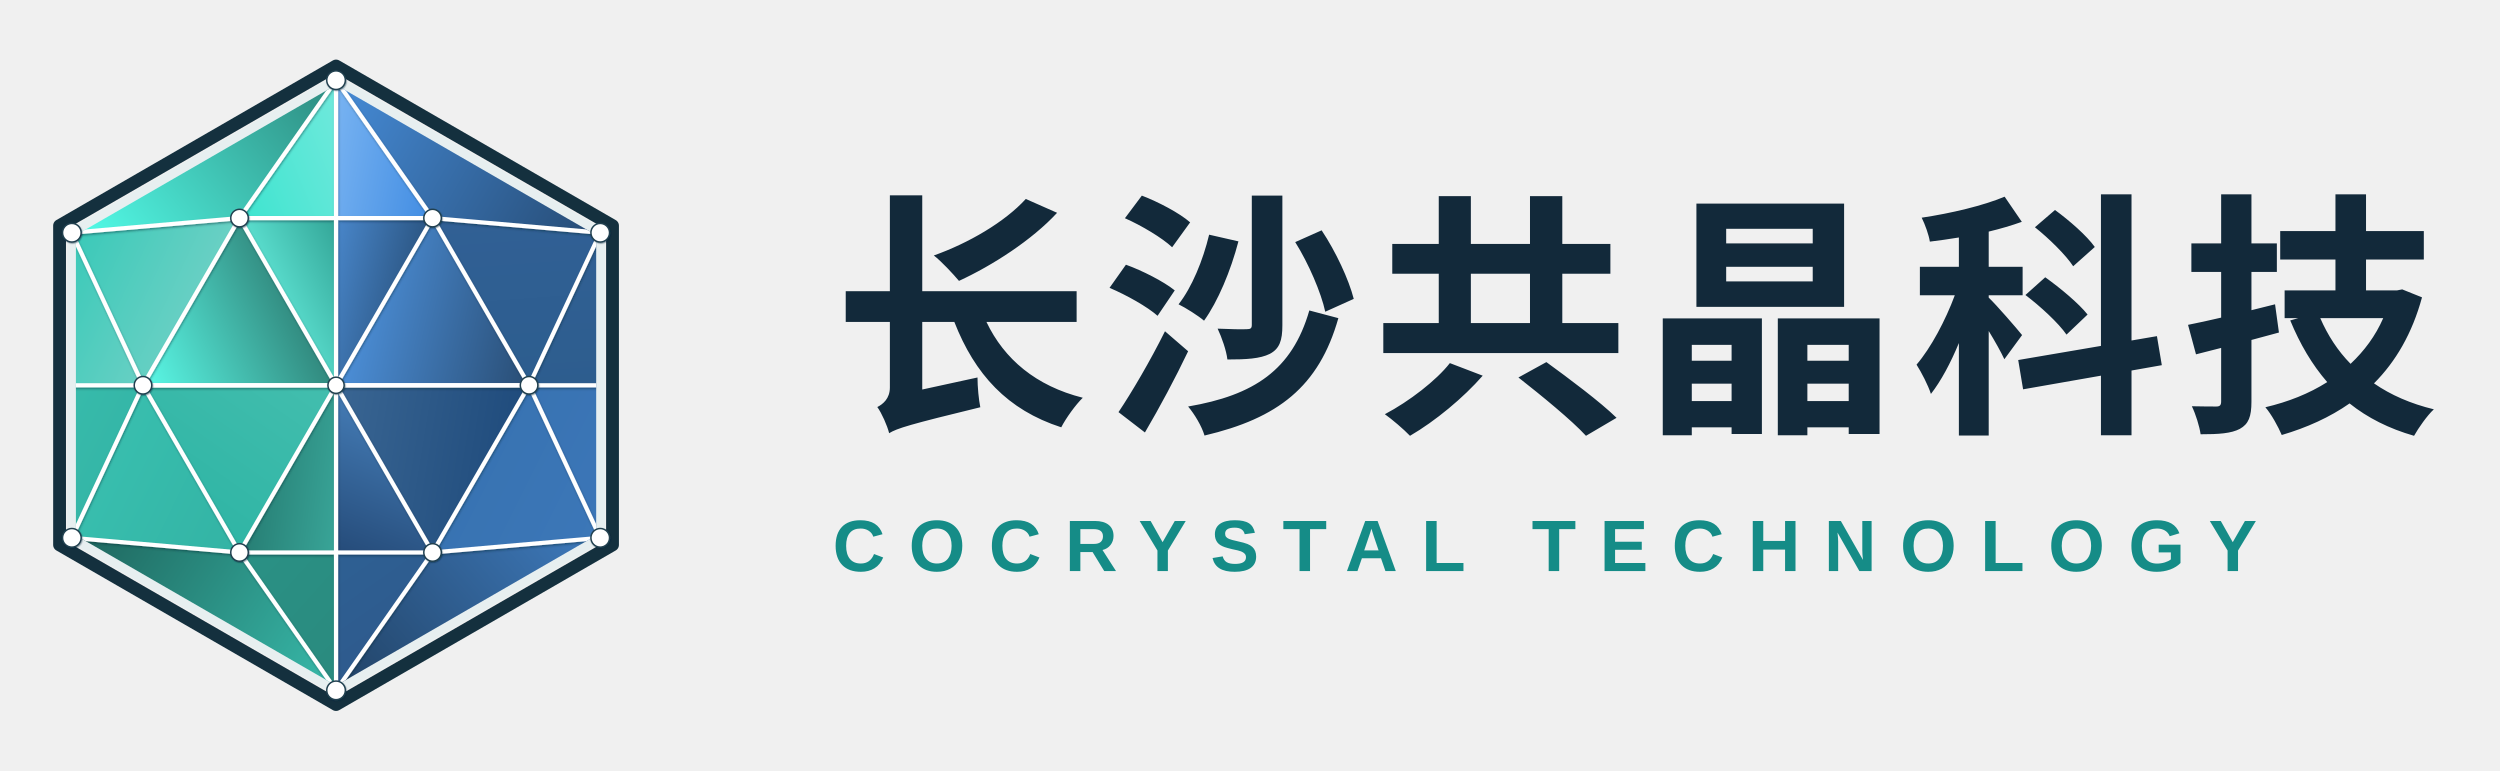
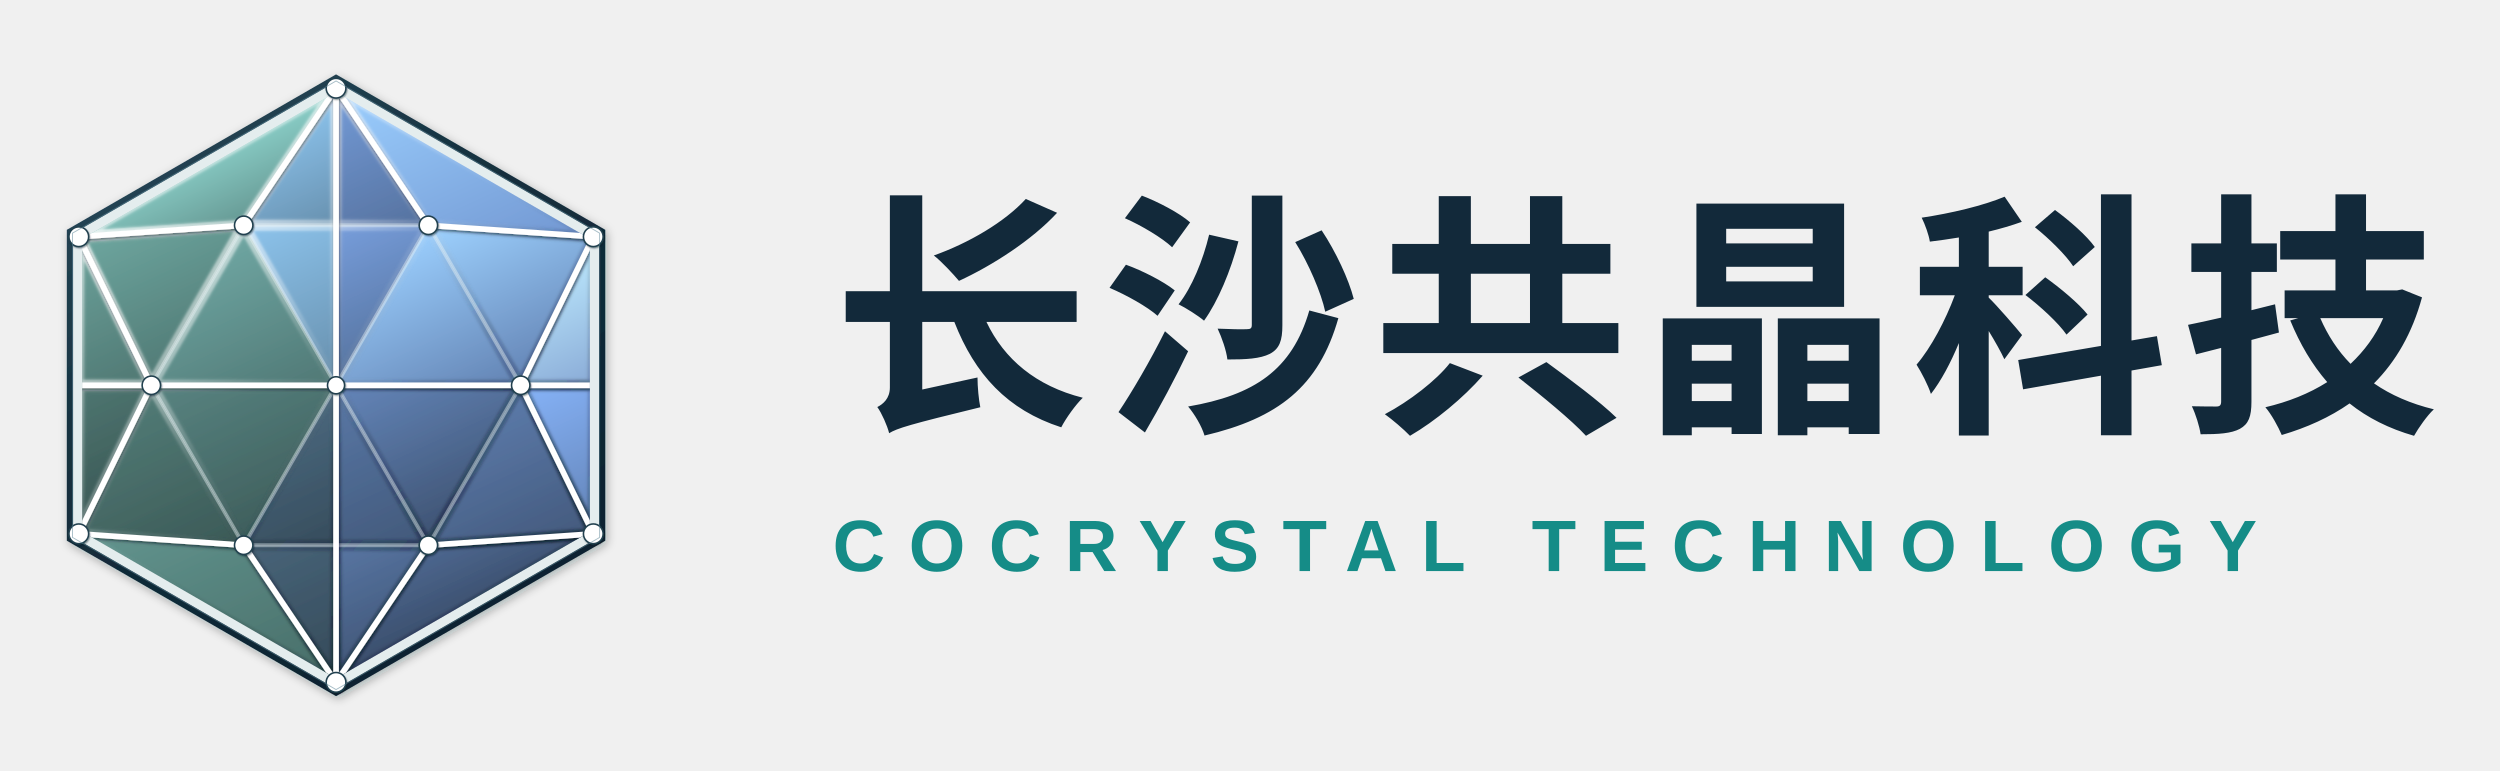
<svg xmlns="http://www.w3.org/2000/svg" viewBox="0 0 584 180" width="584" height="180">
-   <g transform="translate(78.5,90) scale(15.7676)">
+   <g transform="translate(78.5,90) scale(15.3535)">
    <defs>
-       <linearGradient id="f0" gradientUnits="userSpaceOnUse" x1="0.796" y1="0.189" x2="-0.558" y2="-0.133">
-         <stop offset="0" stop-color="#2B5582" />
-         <stop offset="1" stop-color="#4987CB" />
-       </linearGradient>
-       <linearGradient id="f1" gradientUnits="userSpaceOnUse" x1="0.953" y1="-0.448" x2="-0.218" y2="0.102">
-         <stop offset="0" stop-color="#33A597" />
-         <stop offset="1" stop-color="#5ADECE" />
-       </linearGradient>
-       <linearGradient id="f2" gradientUnits="userSpaceOnUse" x1="0" y1="0" x2="-2.343" y2="1.101">
-         <stop offset="0" stop-color="#31887D" />
-         <stop offset="1" stop-color="#5BFAE8" />
-       </linearGradient>
-       <linearGradient id="f3" gradientUnits="userSpaceOnUse" x1="-1.635" y1="2.333" x2="0" y2="0">
-         <stop offset="0" stop-color="#2FB5A5" />
-         <stop offset="1" stop-color="#43BEAE" />
-       </linearGradient>
-       <linearGradient id="f4" gradientUnits="userSpaceOnUse" x1="-0.839" y1="2.149" x2="0" y2="0">
-         <stop offset="0" stop-color="#254B79" />
-         <stop offset="1" stop-color="#457DB7" />
-       </linearGradient>
-       <linearGradient id="f5" gradientUnits="userSpaceOnUse" x1="-1.094" y1="-0.14" x2="0.312" y2="0.04">
-         <stop offset="0" stop-color="#267D73" />
-         <stop offset="1" stop-color="#39A598" />
-       </linearGradient>
-       <linearGradient id="f6" gradientUnits="userSpaceOnUse" x1="2.785" y1="0.456" x2="0" y2="0">
-         <stop offset="0" stop-color="#1F4B7C" />
-         <stop offset="1" stop-color="#3A6693" />
-       </linearGradient>
-       <linearGradient id="f7" gradientUnits="userSpaceOnUse" x1="2.707" y1="0.644" x2="0" y2="0">
-         <stop offset="0" stop-color="#294D74" />
-         <stop offset="1" stop-color="#4C8FD8" />
-       </linearGradient>
-       <linearGradient id="f8" gradientUnits="userSpaceOnUse" x1="0.016" y1="0.213" x2="-0.176" y2="-2.357">
-         <stop offset="0" stop-color="#2C5D8E" />
-         <stop offset="1" stop-color="#316095" />
-       </linearGradient>
-       <linearGradient id="f9" gradientUnits="userSpaceOnUse" x1="0.901" y1="0.179" x2="-0.865" y2="-0.172">
-         <stop offset="0" stop-color="#418CE2" />
-         <stop offset="1" stop-color="#79B4F2" />
-       </linearGradient>
-       <linearGradient id="f10" gradientUnits="userSpaceOnUse" x1="-0.358" y1="0.146" x2="1.583" y2="-0.647">
-         <stop offset="0" stop-color="#3DE4CF" />
-         <stop offset="1" stop-color="#71E9DC" />
-       </linearGradient>
-       <linearGradient id="f11" gradientUnits="userSpaceOnUse" x1="-4.081" y1="-1.904" x2="-2.123" y2="-0.991">
-         <stop offset="0" stop-color="#39C9B8" />
-         <stop offset="1" stop-color="#6AD0C4" />
-       </linearGradient>
-       <linearGradient id="f12" gradientUnits="userSpaceOnUse" x1="-0.16" y1="-0.079" x2="-2.294" y2="-1.14">
-         <stop offset="0" stop-color="#33B3A4" />
-         <stop offset="1" stop-color="#38BEAE" />
-       </linearGradient>
-       <linearGradient id="f13" gradientUnits="userSpaceOnUse" x1="2.127" y1="3.024" x2="1.166" y2="1.657">
-         <stop offset="0" stop-color="#2E5A8D" />
-         <stop offset="1" stop-color="#2E6093" />
-       </linearGradient>
-       <linearGradient id="f14" gradientUnits="userSpaceOnUse" x1="2.247" y1="2.019" x2="0.44" y2="0.395">
-         <stop offset="0" stop-color="#2A8A7E" />
-         <stop offset="1" stop-color="#2A9185" />
-       </linearGradient>
-       <linearGradient id="f15" gradientUnits="userSpaceOnUse" x1="2.135" y1="1.07" x2="4.034" y2="2.022">
-         <stop offset="0" stop-color="#3873B2" />
-         <stop offset="1" stop-color="#3C77B8" />
-       </linearGradient>
-       <linearGradient id="f16" gradientUnits="userSpaceOnUse" x1="1.974" y1="1.13" x2="-1.949" y2="-1.115">
-         <stop offset="0" stop-color="#264B74" />
-         <stop offset="1" stop-color="#468CD8" />
-       </linearGradient>
-       <linearGradient id="f17" gradientUnits="userSpaceOnUse" x1="2.222" y1="-1.849" x2="-1.202" y2="1">
-         <stop offset="0" stop-color="#2D897E" />
-         <stop offset="1" stop-color="#53FEEA" />
-       </linearGradient>
-       <linearGradient id="f18" gradientUnits="userSpaceOnUse" x1="-2.239" y1="-1.112" x2="-3.139" y2="-1.56">
-         <stop offset="0" stop-color="#35B6A7" />
-         <stop offset="1" stop-color="#37BBAB" />
-       </linearGradient>
-       <linearGradient id="f19" gradientUnits="userSpaceOnUse" x1="-4.081" y1="-1.904" x2="-2.349" y2="-1.096">
-         <stop offset="0" stop-color="#39C9B8" />
-         <stop offset="1" stop-color="#69D0C4" />
-       </linearGradient>
-       <linearGradient id="f20" gradientUnits="userSpaceOnUse" x1="-1.695" y1="-1.115" x2="2.075" y2="1.365">
-         <stop offset="0" stop-color="#1E645C" />
-         <stop offset="1" stop-color="#38BBAB" />
-       </linearGradient>
-       <linearGradient id="f21" gradientUnits="userSpaceOnUse" x1="-2.24" y1="1.958" x2="1.099" y2="-0.961">
-         <stop offset="0" stop-color="#214265" />
-         <stop offset="1" stop-color="#3E7ABC" />
-       </linearGradient>
-       <linearGradient id="f22" gradientUnits="userSpaceOnUse" x1="2.286" y1="1.146" x2="4.034" y2="2.022">
-         <stop offset="0" stop-color="#3873B2" />
-         <stop offset="1" stop-color="#3C76B8" />
-       </linearGradient>
-       <linearGradient id="f23" gradientUnits="userSpaceOnUse" x1="0.022" y1="0.291" x2="-0.146" y2="-1.956">
-         <stop offset="0" stop-color="#2D5D8E" />
-         <stop offset="1" stop-color="#316094" />
+       <linearGradient id="f0" gradientUnits="userSpaceOnUse" x1="-0.682" y1="-1.478" x2="0.496" y2="1.074">
+         <stop offset="0" stop-color="#9CD0FF" />
+         <stop offset="1" stop-color="#6282B2" />
+       </linearGradient>
+       <linearGradient id="f1" gradientUnits="userSpaceOnUse" x1="-0.93" y1="-2.015" x2="0" y2="0">
+         <stop offset="0" stop-color="#779EDC" />
+         <stop offset="1" stop-color="#56739F" />
+       </linearGradient>
+       <linearGradient id="f2" gradientUnits="userSpaceOnUse" x1="-1.178" y1="-2.552" x2="0" y2="0">
+         <stop offset="0" stop-color="#8DC4ED" />
+         <stop offset="1" stop-color="#668EAB" />
+       </linearGradient>
+       <linearGradient id="f3" gradientUnits="userSpaceOnUse" x1="-1.178" y1="-2.552" x2="0" y2="0">
+         <stop offset="0" stop-color="#70A8A4" />
+         <stop offset="1" stop-color="#4F7774" />
+       </linearGradient>
+       <linearGradient id="f4" gradientUnits="userSpaceOnUse" x1="-0.496" y1="-1.074" x2="0.682" y2="1.478">
+         <stop offset="0" stop-color="#588481" />
+         <stop offset="1" stop-color="#3E5D5B" />
+       </linearGradient>
+       <linearGradient id="f5" gradientUnits="userSpaceOnUse" x1="0" y1="0" x2="1.178" y2="2.552">
+         <stop offset="0" stop-color="#5A79A8" />
+         <stop offset="1" stop-color="#415879" />
+       </linearGradient>
+       <linearGradient id="f6" gradientUnits="userSpaceOnUse" x1="0" y1="0" x2="0.93" y2="2.015">
+         <stop offset="0" stop-color="#4B697F" />
+         <stop offset="1" stop-color="#364C5C" />
+       </linearGradient>
+       <linearGradient id="f7" gradientUnits="userSpaceOnUse" x1="0" y1="0" x2="1.178" y2="2.552">
+         <stop offset="0" stop-color="#6486BA" />
+         <stop offset="1" stop-color="#3D5170" />
+       </linearGradient>
+       <linearGradient id="f8" gradientUnits="userSpaceOnUse" x1="-0.682" y1="-1.478" x2="0.496" y2="1.074">
+         <stop offset="0" stop-color="#9ED2FF" />
+         <stop offset="1" stop-color="#6383B4" />
+       </linearGradient>
+       <linearGradient id="f9" gradientUnits="userSpaceOnUse" x1="-1.728" y1="-3.743" x2="-0.682" y2="-1.478">
+         <stop offset="0" stop-color="#759DDA" />
+         <stop offset="1" stop-color="#55719E" />
+       </linearGradient>
+       <linearGradient id="f10" gradientUnits="userSpaceOnUse" x1="-1.728" y1="-3.743" x2="-0.93" y2="-2.015">
+         <stop offset="0" stop-color="#8EC6F0" />
+         <stop offset="1" stop-color="#6790AE" />
+       </linearGradient>
+       <linearGradient id="f11" gradientUnits="userSpaceOnUse" x1="-1.554" y1="-3.368" x2="-0.496" y2="-1.074">
+         <stop offset="0" stop-color="#6EA7A0" />
+         <stop offset="1" stop-color="#507974" />
+       </linearGradient>
+       <linearGradient id="f12" gradientUnits="userSpaceOnUse" x1="-0.496" y1="-1.074" x2="0.682" y2="1.478">
+         <stop offset="0" stop-color="#527C77" />
+         <stop offset="1" stop-color="#3B5956" />
+       </linearGradient>
+       <linearGradient id="f13" gradientUnits="userSpaceOnUse" x1="0.93" y1="2.015" x2="1.728" y2="3.743">
+         <stop offset="0" stop-color="#5876A3" />
+         <stop offset="1" stop-color="#405576" />
+       </linearGradient>
+       <linearGradient id="f14" gradientUnits="userSpaceOnUse" x1="0.682" y1="1.478" x2="1.728" y2="3.743">
+         <stop offset="0" stop-color="#486479" />
+         <stop offset="1" stop-color="#344958" />
+       </linearGradient>
+       <linearGradient id="f15" gradientUnits="userSpaceOnUse" x1="0.496" y1="1.074" x2="1.554" y2="3.368">
+         <stop offset="0" stop-color="#5C7BAB" />
+         <stop offset="1" stop-color="#43597C" />
+       </linearGradient>
+       <linearGradient id="f16" gradientUnits="userSpaceOnUse" x1="-1.728" y1="-3.743" x2="-0.173" y2="-0.375">
+         <stop offset="0" stop-color="#9CD0FF" />
+         <stop offset="1" stop-color="#7196D1" />
+       </linearGradient>
+       <linearGradient id="f17" gradientUnits="userSpaceOnUse" x1="-1.728" y1="-3.743" x2="-1.178" y2="-2.552">
+         <stop offset="0" stop-color="#8BD0C9" />
+         <stop offset="1" stop-color="#659792" />
+       </linearGradient>
+       <linearGradient id="f18" gradientUnits="userSpaceOnUse" x1="-0.691" y1="-1.496" x2="0.173" y2="0.375">
+         <stop offset="0" stop-color="#4F7772" />
+         <stop offset="1" stop-color="#395653" />
+       </linearGradient>
+       <linearGradient id="f19" gradientUnits="userSpaceOnUse" x1="-1.554" y1="-3.368" x2="-0.496" y2="-1.074">
+         <stop offset="0" stop-color="#6DA49D" />
+         <stop offset="1" stop-color="#4F7772" />
+       </linearGradient>
+       <linearGradient id="f20" gradientUnits="userSpaceOnUse" x1="0.173" y1="0.375" x2="1.728" y2="3.743">
+         <stop offset="0" stop-color="#62958F" />
+         <stop offset="1" stop-color="#476C67" />
+       </linearGradient>
+       <linearGradient id="f21" gradientUnits="userSpaceOnUse" x1="1.178" y1="2.552" x2="1.728" y2="3.743">
+         <stop offset="0" stop-color="#4E6992" />
+         <stop offset="1" stop-color="#394C69" />
+       </linearGradient>
+       <linearGradient id="f22" gradientUnits="userSpaceOnUse" x1="0.496" y1="1.074" x2="1.554" y2="3.368">
+         <stop offset="0" stop-color="#86B3F8" />
+         <stop offset="1" stop-color="#6181B4" />
+       </linearGradient>
+       <linearGradient id="f23" gradientUnits="userSpaceOnUse" x1="-0.173" y1="-0.375" x2="0.691" y2="1.496">
+         <stop offset="0" stop-color="#BEEBFF" />
+         <stop offset="1" stop-color="#89AAD6" />
      </linearGradient>
      <clipPath id="cf">
-         <polygon points="3.854,-2.225 0,-4.45 -3.854,-2.225 -3.854,2.225 0,4.45 3.854,2.225" />
+         <polygon points="3.862,-2.23 0,-4.46 -3.862,-2.23 -3.862,2.23 0,4.46 3.862,2.23" />
      </clipPath>
-       <filter id="lsh" x="-30%" y="-30%" width="160%" height="160%">
-         <feDropShadow dx="0.010" dy="0.024" stdDeviation="0.020" flood-color="#0B2230" flood-opacity="0.40" />
-       </filter>
-       <filter id="dsh" x="-120%" y="-120%" width="340%" height="340%">
-         <feDropShadow dx="0.010" dy="0.014" stdDeviation="0.014" flood-color="#0E2A38" flood-opacity="0.45" />
+       <radialGradient id="glow" cx="0.36" cy="0.30" r="0.85">
+         <stop offset="0" stop-color="#FFFFFF" stop-opacity="0.16" />
+         <stop offset="0.55" stop-color="#FFFFFF" stop-opacity="0.04" />
+         <stop offset="1" stop-color="#04121C" stop-opacity="0.20" />
+       </radialGradient>
+       <linearGradient id="bev" gradientUnits="userSpaceOnUse" x1="-3.6" y1="-3.6" x2="3.6" y2="3.6">
+         <stop offset="0" stop-color="#FFFFFF" stop-opacity="0.72" />
+         <stop offset="0.42" stop-color="#FFFFFF" stop-opacity="0.06" />
+         <stop offset="0.58" stop-color="#05141F" stop-opacity="0.06" />
+         <stop offset="1" stop-color="#05141F" stop-opacity="0.34" />
+       </linearGradient>
+       <linearGradient id="rim" x1="0" y1="0" x2="0.6" y2="1">
+         <stop offset="0" stop-color="#2C4F60" />
+         <stop offset="0.45" stop-color="#14303E" />
+         <stop offset="1" stop-color="#0C2230" />
+       </linearGradient>
+       <filter id="lsh" x="-30%%" y="-30%%" width="160%%" height="160%%">
+         <feDropShadow dx="0.009" dy="0.030" stdDeviation="0.026" flood-color="#06131C" flood-opacity="0.55" />
+       </filter>
+       <filter id="dsh" x="-140%%" y="-140%%" width="380%%" height="380%%">
+         <feDropShadow dx="0.012" dy="0.018" stdDeviation="0.016" flood-color="#0A1B26" flood-opacity="0.45" />
+       </filter>
+       <filter id="bevblur" x="-40%%" y="-40%%" width="180%%" height="180%%">
+         <feGaussianBlur stdDeviation="0.026" />
+       </filter>
+       <filter id="gsh" x="-30%%" y="-30%%" width="160%%" height="160%%">
+         <feDropShadow dx="0.030" dy="0.045" stdDeviation="0.070" flood-color="#0A1B26" flood-opacity="0.30" />
      </filter>
    </defs>
-     <polygon points="4.096,-2.365 0,-4.73 -4.096,-2.365 -4.096,2.365 0,4.73 4.096,2.365" fill="none" stroke="#14303E" stroke-width="0.19" stroke-linejoin="round" />
-     <polygon points="3.984,-2.3 0,-4.6 -3.984,-2.3 -3.984,2.3 0,4.6 3.984,2.3" fill="#E7EFF0" />
-     <g clip-path="url(#cf)">
-       <polygon points="0,0 1.43,-2.477 0,-2.477" fill="url(#f0)" />
-       <polygon points="0,0 0,-2.477 -1.43,-2.477" fill="url(#f1)" />
-       <polygon points="0,0 -1.43,-2.477 -2.86,0" fill="url(#f2)" />
-       <polygon points="0,0 -2.86,0 -1.43,2.477" fill="url(#f3)" />
-       <polygon points="0,0 0,2.477 1.43,2.477" fill="url(#f4)" />
-       <polygon points="0,0 -1.43,2.477 0,2.477" fill="url(#f5)" />
-       <polygon points="0,0 1.43,2.477 2.86,0" fill="url(#f6)" />
-       <polygon points="0,0 2.86,0 1.43,-2.477" fill="url(#f7)" />
-       <polygon points="3.914,-2.26 1.43,-2.477 2.86,0 2.86,0" fill="url(#f8)" />
-       <polygon points="0,-4.52 0,-4.52 0,-2.477 1.43,-2.477" fill="url(#f9)" />
-       <polygon points="0,-4.52 -1.43,-2.477 0,-2.477" fill="url(#f10)" />
-       <polygon points="-3.914,-2.26 -2.86,0 -1.43,-2.477" fill="url(#f11)" />
-       <polygon points="-3.914,2.26 -1.43,2.477 -2.86,0 -2.86,0" fill="url(#f12)" />
-       <polygon points="0,4.52 1.43,2.477 0,2.477" fill="url(#f13)" />
-       <polygon points="0,4.52 0,4.52 0,2.477 -1.43,2.477" fill="url(#f14)" />
-       <polygon points="3.914,2.26 2.86,0 1.43,2.477" fill="url(#f15)" />
-       <polygon points="3.914,-2.26 0,-4.52 1.43,-2.477" fill="url(#f16)" />
-       <polygon points="0,-4.52 -3.914,-2.26 -1.43,-2.477 0,-4.52" fill="url(#f17)" />
-       <polygon points="-3.914,0 -3.914,2.26 -2.86,0" fill="url(#f18)" />
-       <polygon points="-3.914,-2.26 -3.914,0 -2.86,0 -2.86,0" fill="url(#f19)" />
-       <polygon points="-3.914,2.26 0,4.52 -1.43,2.477" fill="url(#f20)" />
-       <polygon points="0,4.52 3.914,2.26 1.43,2.477 0,4.52" fill="url(#f21)" />
-       <polygon points="3.914,2.26 3.914,0 2.86,0 2.86,0" fill="url(#f22)" />
-       <polygon points="3.914,0 3.914,-2.26 2.86,0" fill="url(#f23)" />
-     </g>
-     <g clip-path="url(#cf)" stroke="#FFFFFF" stroke-width="0.062" stroke-linecap="round" filter="url(#lsh)">
-       <line x1="0" y1="0" x2="1.43" y2="-2.477" />
-       <line x1="1.43" y1="-2.477" x2="-1.43" y2="-2.477" />
-       <line x1="0" y1="0" x2="-1.43" y2="-2.477" />
-       <line x1="-1.43" y1="-2.477" x2="-2.86" y2="0" />
-       <line x1="0" y1="0" x2="-2.86" y2="0" />
-       <line x1="-2.86" y1="0" x2="-1.43" y2="2.477" />
-       <line x1="0" y1="0" x2="-1.43" y2="2.477" />
-       <line x1="-1.43" y1="2.477" x2="1.43" y2="2.477" />
-       <line x1="0" y1="0" x2="1.43" y2="2.477" />
-       <line x1="1.43" y1="2.477" x2="2.86" y2="0" />
-       <line x1="0" y1="0" x2="2.86" y2="0" />
-       <line x1="2.86" y1="0" x2="1.43" y2="-2.477" />
-       <line x1="3.914" y1="-2.26" x2="1.43" y2="-2.477" />
-       <line x1="3.914" y1="-2.26" x2="2.86" y2="0" />
-       <line x1="0" y1="-4.52" x2="-1.43" y2="-2.477" />
-       <line x1="0" y1="-4.52" x2="1.43" y2="-2.477" />
-       <line x1="-3.914" y1="-2.26" x2="-2.86" y2="0" />
-       <line x1="-3.914" y1="-2.26" x2="-1.43" y2="-2.477" />
-       <line x1="-3.914" y1="2.26" x2="-1.43" y2="2.477" />
-       <line x1="-3.914" y1="2.26" x2="-2.86" y2="0" />
-       <line x1="0" y1="4.52" x2="1.43" y2="2.477" />
-       <line x1="0" y1="4.52" x2="-1.43" y2="2.477" />
-       <line x1="3.914" y1="2.26" x2="2.86" y2="0" />
-       <line x1="3.914" y1="2.26" x2="1.43" y2="2.477" />
-       <line x1="0" y1="4.52" x2="0" y2="-4.52" />
-       <line x1="3.914" y1="0" x2="-3.914" y2="0" />
-     </g>
-     <g fill="#FFFFFF" stroke="#20404F" stroke-width="0.022" filter="url(#dsh)">
-       <circle cx="3.914" cy="-2.26" r="0.138" />
-       <circle cx="0" cy="-4.52" r="0.138" />
-       <circle cx="-3.914" cy="-2.26" r="0.138" />
-       <circle cx="-3.914" cy="2.26" r="0.138" />
-       <circle cx="0" cy="4.52" r="0.138" />
-       <circle cx="3.914" cy="2.26" r="0.138" />
-       <circle cx="1.43" cy="-2.477" r="0.130" />
-       <circle cx="-1.43" cy="-2.477" r="0.130" />
-       <circle cx="-2.86" cy="0" r="0.130" />
-       <circle cx="-1.43" cy="2.477" r="0.130" />
-       <circle cx="1.43" cy="2.477" r="0.130" />
-       <circle cx="2.86" cy="0" r="0.130" />
-       <circle cx="0" cy="0" r="0.120" />
+     <g filter="url(#gsh)">
+       <polygon points="4.096,-2.365 0,-4.73 -4.096,-2.365 -4.096,2.365 0,4.73 4.096,2.365" fill="url(#rim)" />
+       <polygon points="4.001,-2.31 0,-4.62 -4.001,-2.31 -4.001,2.31 0,4.62 4.001,2.31" fill="#E4EDEE" />
+       <g clip-path="url(#cf)">
+         <polygon points="0,0 2.81,0 1.405,-2.434" fill="url(#f0)" />
+         <polygon points="0,0 1.405,-2.434 0,-2.434" fill="url(#f1)" />
+         <polygon points="0,0 0,-2.434 -1.405,-2.434" fill="url(#f2)" />
+         <polygon points="0,0 -1.405,-2.434 -2.81,0" fill="url(#f3)" />
+         <polygon points="0,0 -2.81,0 -1.405,2.434" fill="url(#f4)" />
+         <polygon points="0,0 0,2.434 1.405,2.434" fill="url(#f5)" />
+         <polygon points="0,0 -1.405,2.434 0,2.434" fill="url(#f6)" />
+         <polygon points="0,0 1.405,2.434 2.81,0" fill="url(#f7)" />
+         <polygon points="3.914,-2.26 2.81,0 1.405,-2.434" fill="url(#f8)" />
+         <polygon points="0,-4.52 1.405,-2.434 0,-2.434 0,-4.52" fill="url(#f9)" />
+         <polygon points="0,-2.434 -1.405,-2.434 0,-4.52" fill="url(#f10)" />
+         <polygon points="-3.914,-2.26 -1.405,-2.434 -2.81,0" fill="url(#f11)" />
+         <polygon points="-3.914,2.26 -2.81,0 -2.81,0 -1.405,2.434" fill="url(#f12)" />
+         <polygon points="0,2.434 1.405,2.434 0,4.52" fill="url(#f13)" />
+         <polygon points="0,4.52 -1.405,2.434 0,2.434 0,4.52" fill="url(#f14)" />
+         <polygon points="3.914,2.26 1.405,2.434 2.81,0" fill="url(#f15)" />
+         <polygon points="3.914,-2.26 0,-4.52 1.405,-2.434" fill="url(#f16)" />
+         <polygon points="0,-4.52 -3.914,-2.26 -1.405,-2.434 0,-4.52" fill="url(#f17)" />
+         <polygon points="-3.914,0 -3.914,2.26 -2.81,0" fill="url(#f18)" />
+         <polygon points="-3.914,-2.26 -3.914,0 -2.81,0 -2.81,0" fill="url(#f19)" />
+         <polygon points="-3.914,2.26 0,4.52 -1.405,2.434" fill="url(#f20)" />
+         <polygon points="0,4.52 3.914,2.26 1.405,2.434 0,4.52" fill="url(#f21)" />
+         <polygon points="3.914,2.26 3.914,0 2.81,0" fill="url(#f22)" />
+         <polygon points="3.914,0 3.914,-2.26 2.81,0" fill="url(#f23)" />
+         <g fill="none" stroke="url(#bev)" stroke-width="0.17" stroke-linejoin="round" filter="url(#bevblur)">
+           <polygon points="0,0 2.81,0 1.405,-2.434" />
+           <polygon points="0,0 1.405,-2.434 0,-2.434" />
+           <polygon points="0,0 0,-2.434 -1.405,-2.434" />
+           <polygon points="0,0 -1.405,-2.434 -2.81,0" />
+           <polygon points="0,0 -2.81,0 -1.405,2.434" />
+           <polygon points="0,0 0,2.434 1.405,2.434" />
+           <polygon points="0,0 -1.405,2.434 0,2.434" />
+           <polygon points="0,0 1.405,2.434 2.81,0" />
+           <polygon points="3.914,-2.26 2.81,0 1.405,-2.434" />
+           <polygon points="0,-4.52 1.405,-2.434 0,-2.434 0,-4.52" />
+           <polygon points="0,-2.434 -1.405,-2.434 0,-4.52" />
+           <polygon points="-3.914,-2.26 -1.405,-2.434 -2.81,0" />
+           <polygon points="-3.914,2.26 -2.81,0 -2.81,0 -1.405,2.434" />
+           <polygon points="0,2.434 1.405,2.434 0,4.52" />
+           <polygon points="0,4.52 -1.405,2.434 0,2.434 0,4.52" />
+           <polygon points="3.914,2.26 1.405,2.434 2.81,0" />
+           <polygon points="3.914,-2.26 0,-4.52 1.405,-2.434" />
+           <polygon points="0,-4.52 -3.914,-2.26 -1.405,-2.434 0,-4.52" />
+           <polygon points="-3.914,0 -3.914,2.26 -2.81,0" />
+           <polygon points="-3.914,-2.26 -3.914,0 -2.81,0 -2.81,0" />
+           <polygon points="-3.914,2.26 0,4.52 -1.405,2.434" />
+           <polygon points="0,4.52 3.914,2.26 1.405,2.434 0,4.52" />
+           <polygon points="3.914,2.26 3.914,0 2.81,0" />
+           <polygon points="3.914,0 3.914,-2.26 2.81,0" />
+         </g>
+       </g>
+       <g clip-path="url(#cf)" stroke="#EAF4F6" stroke-width="0.06" stroke-linecap="round" opacity="0.42">
+         <line x1="2.81" y1="0" x2="1.405" y2="-2.434" />
+         <line x1="1.405" y1="-2.434" x2="-1.405" y2="-2.434" />
+         <line x1="-1.405" y1="-2.434" x2="-2.81" y2="0" />
+         <line x1="-2.81" y1="0" x2="-1.405" y2="2.434" />
+         <line x1="-1.405" y1="2.434" x2="1.405" y2="2.434" />
+         <line x1="1.405" y1="2.434" x2="2.81" y2="0" />
+         <line x1="0" y1="0" x2="1.405" y2="-2.434" />
+         <line x1="0" y1="0" x2="-1.405" y2="-2.434" />
+         <line x1="0" y1="0" x2="-1.405" y2="2.434" />
+         <line x1="0" y1="0" x2="1.405" y2="2.434" />
+       </g>
+       <g clip-path="url(#cf)" stroke="#FFFFFF" stroke-width="0.086" stroke-linecap="round" filter="url(#lsh)">
+         <line x1="3.914" y1="-2.26" x2="2.81" y2="0" />
+         <line x1="3.914" y1="-2.26" x2="1.405" y2="-2.434" />
+         <line x1="0" y1="-4.52" x2="1.405" y2="-2.434" />
+         <line x1="0" y1="-4.52" x2="-1.405" y2="-2.434" />
+         <line x1="-3.914" y1="-2.26" x2="-1.405" y2="-2.434" />
+         <line x1="-3.914" y1="-2.26" x2="-2.81" y2="0" />
+         <line x1="-3.914" y1="2.26" x2="-2.81" y2="0" />
+         <line x1="-3.914" y1="2.26" x2="-1.405" y2="2.434" />
+         <line x1="0" y1="4.52" x2="-1.405" y2="2.434" />
+         <line x1="0" y1="4.52" x2="1.405" y2="2.434" />
+         <line x1="3.914" y1="2.26" x2="1.405" y2="2.434" />
+         <line x1="3.914" y1="2.26" x2="2.81" y2="0" />
+         <line x1="0" y1="4.52" x2="0" y2="-4.52" />
+         <line x1="3.914" y1="0" x2="-3.914" y2="0" />
+       </g>
+       <g fill="#FFFFFF" stroke="#22414F" stroke-width="0.024" filter="url(#dsh)">
+         <circle cx="3.914" cy="-2.26" r="0.150" />
+         <circle cx="0" cy="-4.52" r="0.150" />
+         <circle cx="-3.914" cy="-2.26" r="0.150" />
+         <circle cx="-3.914" cy="2.26" r="0.150" />
+         <circle cx="0" cy="4.52" r="0.150" />
+         <circle cx="3.914" cy="2.26" r="0.150" />
+         <circle cx="2.81" cy="0" r="0.140" />
+         <circle cx="1.405" cy="-2.434" r="0.140" />
+         <circle cx="-1.405" cy="-2.434" r="0.140" />
+         <circle cx="-2.81" cy="0" r="0.140" />
+         <circle cx="-1.405" cy="2.434" r="0.140" />
+         <circle cx="1.405" cy="2.434" r="0.140" />
+         <circle cx="0" cy="0" r="0.130" />
+       </g>
+       <polygon points="4.01,-2.315 0,-4.63 -4.01,-2.315 -4.01,2.315 0,4.63 4.01,2.315" fill="none" stroke="#5E8798" stroke-width="0.014" opacity="0.55" />
    </g>
  </g>
  <text x="194.5" y="96.4" font-family="'Microsoft YaHei','PingFang SC','Noto Sans SC',sans-serif" font-size="60" font-weight="700" letter-spacing="3" fill="#12293A">长沙共晶科技</text>
  <text x="194.5" y="133.4" font-family="'Helvetica Neue',Arial,sans-serif" font-size="17" font-weight="600" letter-spacing="5.5" fill="#158C87">COCRYSTAL TECHNOLOGY</text>
</svg>
